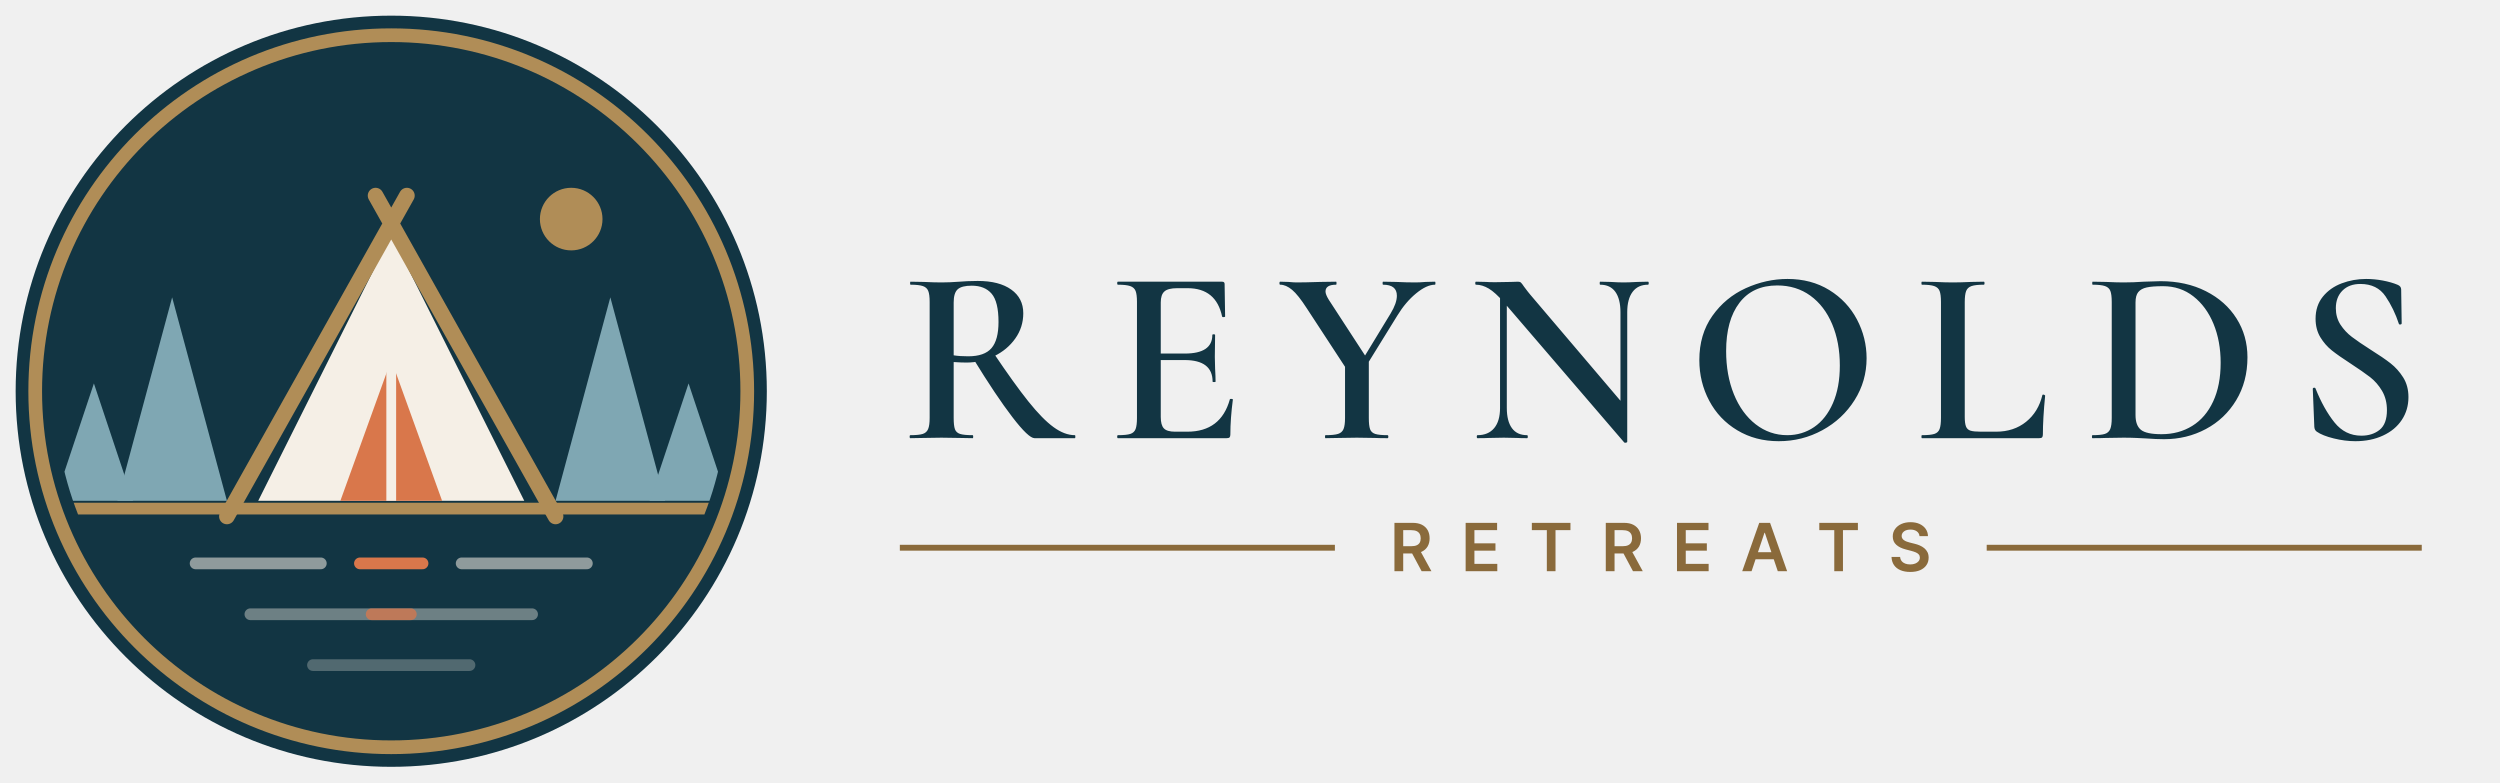
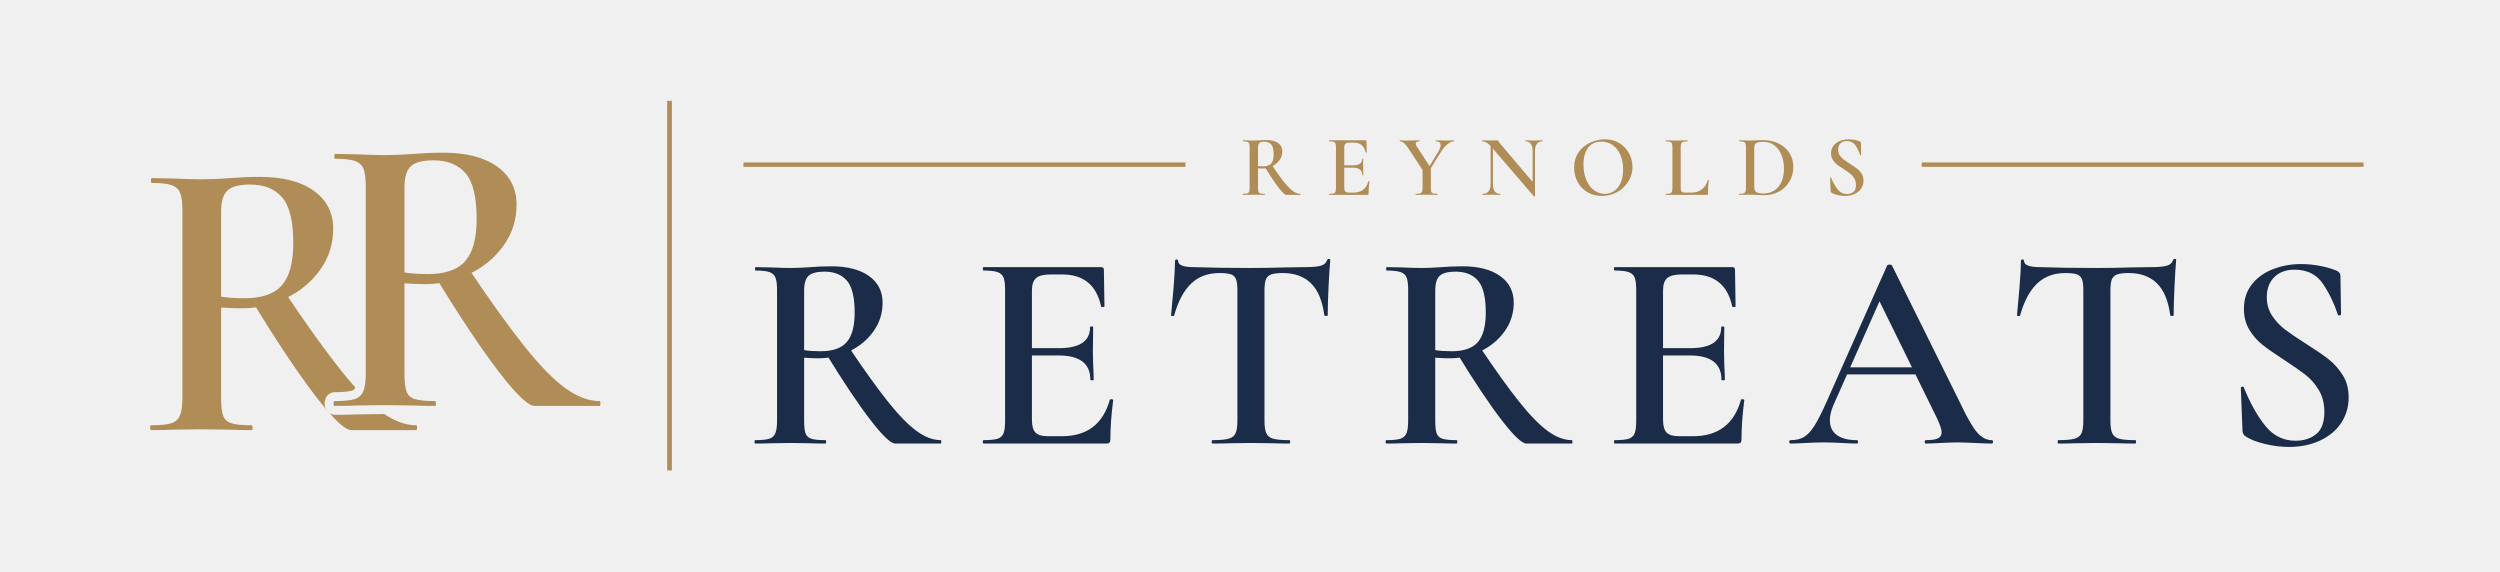
- <svg xmlns="http://www.w3.org/2000/svg" viewBox="0 0 639 200" width="639" height="200" role="img" aria-label="Reynolds Retreats">
+ <svg xmlns="http://www.w3.org/2000/svg" viewBox="0 0 744 170" width="744" height="170" role="img" aria-label="Reynolds Retreats">
  <defs>
-     <clipPath id="rr-clip">
-       <circle cx="100" cy="100" r="86" />
-     </clipPath>
+     <mask id="rr5" maskUnits="userSpaceOnUse" x="-80" y="-112" width="480" height="360">
+       <rect x="-80" y="-112" width="480" height="360" fill="#fff" />
+       <path d="M159.13 120.80Q156.25 120.80 148.51 110.72Q140.77 100.64 129.73 82.64L129.73 82.64L139.33 79.76Q149.41 94.76 156.19 103.22Q162.97 111.68 168.25 115.52Q173.53 119.36 178.45 119.36L178.45 119.36Q178.69 119.36 178.69 120.08Q178.69 120.80 178.45 120.80L178.45 120.80L159.13 120.80ZM131.89 45.44Q142.21 45.44 147.97 49.58Q153.73 53.72 153.73 60.92L153.73 60.92Q153.73 67.64 149.89 73.04Q146.05 78.44 139.75 81.50Q133.45 84.56 126.49 84.56L126.49 84.56Q123.97 84.56 120.37 84.32L120.37 84.32L120.37 111.08Q120.37 114.80 120.97 116.48Q121.57 118.16 123.43 118.76Q125.29 119.36 129.49 119.36L129.49 119.36Q129.73 119.36 129.73 120.08Q129.73 120.80 129.49 120.80L129.49 120.80Q125.53 120.80 123.25 120.68L123.25 120.68L114.49 120.56L105.85 120.68Q103.57 120.80 99.61 120.80L99.61 120.80Q99.25 120.80 99.25 120.08Q99.25 119.36 99.61 119.36L99.61 119.36Q103.69 119.36 105.55 118.76Q107.41 118.16 108.13 116.42Q108.85 114.68 108.85 111.08L108.85 111.08L108.85 55.52Q108.85 51.92 108.19 50.24Q107.53 48.56 105.61 47.90Q103.69 47.24 99.73 47.24L99.73 47.24Q99.49 47.24 99.49 46.52Q99.49 45.80 99.73 45.80L99.73 45.80L105.97 45.92Q111.25 46.16 114.49 46.16L114.49 46.16Q118.45 46.16 123.13 45.80L123.13 45.80Q124.69 45.68 126.91 45.56Q129.13 45.44 131.89 45.44L131.89 45.44ZM141.85 65.12Q141.85 55.40 138.55 51.56Q135.25 47.72 129.01 47.72L129.01 47.72Q124.21 47.72 122.29 49.46Q120.37 51.20 120.37 55.76L120.37 55.76L120.37 81.08Q123.25 81.56 127.33 81.56L127.33 81.56Q135.13 81.56 138.49 77.66Q141.85 73.76 141.85 65.12L141.85 65.12Z" fill="#000" stroke="#000" stroke-width="5.3" stroke-linejoin="round" />
+     </mask>
  </defs>
-   <circle cx="100" cy="100" r="96" fill="#123543" />
-   <circle cx="100" cy="100" r="91" fill="none" stroke="#b08d57" stroke-width="3.5" />
-   <g clip-path="url(#rr-clip)">
-     <circle cx="146" cy="56" r="8" fill="#b08d57" />
-     <g fill="#7fa7b3">
-       <path d="M44 76 L58 128 L30 128 Z" />
-       <path d="M24 98 L34 128 L14 128 Z" />
-       <path d="M156 76 L170 128 L142 128 Z" />
-       <path d="M176 98 L186 128 L166 128 Z" />
-     </g>
-     <path d="M100 60 L134 128 L66 128 Z" fill="#f5efe6" />
-     <path d="M100 92 L113 128 L87 128 Z" fill="#d9774b" />
-     <path d="M100 92 L100 128" stroke="#f5efe6" stroke-width="2.5" />
-     <path d="M58 132 L104 50 M142 132 L96 50" stroke="#b08d57" stroke-width="4" stroke-linecap="round" />
-     <path d="M10 130 H190" stroke="#b08d57" stroke-width="3" />
-     <g stroke="#f5efe6" stroke-linecap="round" fill="none">
-       <path d="M50 144 H82 M118 144 H150" stroke-width="3" opacity=".55" />
-       <path d="M64 157 H136" stroke-width="3" opacity=".4" />
-       <path d="M80 170 H120" stroke-width="3" opacity=".28" />
-     </g>
-     <g stroke="#d9774b" stroke-linecap="round">
-       <path d="M92 144 H108" stroke-width="3" />
-       <path d="M95 157 H105" stroke-width="3" opacity=".75" />
-     </g>
-   </g>
-   <path transform="translate(230 112)" d="M34.43 0Q32.90 0 28.77-5.38Q24.64-10.75 18.75-20.35L18.75-20.35L23.87-21.89Q29.25-13.89 32.86-9.38Q36.48-4.86 39.30-2.82Q42.11-0.77 44.74-0.77L44.74-0.77Q44.86-0.77 44.86-0.38Q44.86 0 44.74 0L44.74 0L34.43 0ZM19.90-40.19Q25.41-40.19 28.48-37.98Q31.55-35.78 31.55-31.94L31.55-31.94Q31.55-28.35 29.50-25.47Q27.46-22.59 24.10-20.96Q20.74-19.33 17.02-19.33L17.02-19.33Q15.68-19.33 13.76-19.46L13.76-19.46L13.76-5.18Q13.76-3.20 14.08-2.30Q14.40-1.41 15.39-1.09Q16.38-0.77 18.62-0.77L18.62-0.77Q18.75-0.77 18.75-0.38Q18.75 0 18.62 0L18.62 0Q16.51 0 15.30-0.06L15.30-0.06L10.62-0.13L6.02-0.06Q4.80 0 2.69 0L2.69 0Q2.50 0 2.50-0.38Q2.50-0.77 2.69-0.77L2.69-0.77Q4.86-0.77 5.86-1.09Q6.85-1.41 7.23-2.34Q7.62-3.26 7.62-5.18L7.62-5.18L7.62-34.82Q7.62-36.74 7.26-37.63Q6.91-38.53 5.89-38.88Q4.86-39.23 2.75-39.23L2.75-39.23Q2.62-39.23 2.62-39.62Q2.62-40 2.75-40L2.75-40L6.08-39.94Q8.90-39.81 10.62-39.81L10.62-39.81Q12.74-39.81 15.23-40L15.23-40Q16.06-40.06 17.25-40.13Q18.43-40.19 19.90-40.19L19.90-40.19ZM25.22-29.70Q25.22-34.88 23.46-36.93Q21.70-38.98 18.37-38.98L18.37-38.98Q15.81-38.98 14.78-38.05Q13.76-37.12 13.76-34.69L13.76-34.69L13.76-21.18Q15.30-20.93 17.47-20.93L17.47-20.93Q21.63-20.93 23.42-23.01Q25.22-25.09 25.22-29.70L25.22-29.70ZM55.74 0Q55.55 0 55.55-0.38Q55.55-0.77 55.74-0.77L55.74-0.77Q57.92-0.77 58.91-1.09Q59.90-1.41 60.26-2.34Q60.61-3.26 60.61-5.18L60.61-5.18L60.61-34.82Q60.61-36.74 60.26-37.63Q59.90-38.53 58.88-38.88Q57.86-39.23 55.74-39.23L55.74-39.23Q55.55-39.23 55.55-39.62Q55.55-40 55.74-40L55.74-40L82.37-40Q83.01-40 83.01-39.42L83.01-39.42L83.14-31.10Q83.14-30.98 82.78-30.94Q82.43-30.91 82.37-31.10L82.37-31.10Q80.83-38.34 73.54-38.34L73.54-38.34L70.91-38.34Q68.54-38.34 67.62-37.50Q66.69-36.67 66.69-34.69L66.69-34.69L66.69-5.44Q66.69-3.33 67.49-2.50Q68.29-1.66 70.34-1.66L70.34-1.66L73.47-1.66Q82.05-1.66 84.35-9.92L84.35-9.92Q84.35-10.05 84.67-10.05L84.67-10.05Q85.12-10.05 85.12-9.86L85.12-9.86Q84.48-4.99 84.48-0.96L84.48-0.96Q84.48-0.45 84.29-0.22Q84.10 0 83.52 0L83.52 0L55.74 0ZM79.94-14.46Q79.94-19.97 72.77-19.97L72.77-19.97L63.81-19.97L63.81-21.63L72.83-21.63Q79.87-21.63 79.87-26.37L79.87-26.37Q79.87-26.56 80.22-26.56Q80.58-26.56 80.58-26.37L80.58-26.37L80.51-20.80L80.58-17.79Q80.70-15.74 80.70-14.46L80.70-14.46Q80.70-14.34 80.32-14.34Q79.94-14.34 79.94-14.46L79.94-14.46ZM125.44-31.87Q127.04-34.50 127.04-36.42L127.04-36.42Q127.04-39.23 123.52-39.23L123.52-39.23Q123.39-39.23 123.39-39.62Q123.39-40 123.52-40L123.52-40L126.85-39.94Q129.54-39.81 131.78-39.81L131.78-39.81Q132.86-39.81 134.40-39.94L134.40-39.94L136.77-40Q136.90-40 136.90-39.62Q136.90-39.23 136.77-39.23L136.77-39.23Q134.66-39.23 131.97-37.02Q129.28-34.82 127.17-31.36L127.17-31.36L118.27-16.96L116.99-17.98L125.44-31.87ZM104-33.22Q101.82-36.61 100.26-37.92Q98.69-39.23 97.22-39.23L97.22-39.23Q97.02-39.23 97.02-39.62Q97.02-40 97.22-40L97.22-40L99.33-39.94Q100.74-39.81 101.38-39.81L101.38-39.81Q103.49-39.81 107.46-39.94L107.46-39.94L111.49-40Q111.62-40 111.62-39.62Q111.62-39.23 111.49-39.23L111.49-39.23Q108.80-39.23 108.80-37.50L108.80-37.50Q108.80-36.74 109.63-35.39L109.63-35.39L119.42-20.35L114.30-17.47L104-33.22ZM113.79-19.84L119.87-20.42L119.87-5.18Q119.87-3.20 120.19-2.30Q120.51-1.41 121.50-1.09Q122.50-0.77 124.67-0.77L124.67-0.77Q124.86-0.77 124.86-0.38Q124.86 0 124.67 0L124.67 0Q122.62 0 121.47-0.06L121.47-0.06L116.80-0.13L112.19-0.06Q110.91 0 108.80 0L108.80 0Q108.67 0 108.67-0.38Q108.67-0.77 108.80-0.77L108.80-0.77Q110.98-0.77 112-1.09Q113.02-1.41 113.41-2.34Q113.79-3.26 113.79-5.18L113.79-5.18L113.79-19.84ZM153.41-7.74L153.41-38.53L155.14-38.40L155.14-7.74Q155.14-4.35 156.45-2.56Q157.76-0.77 160.32-0.77L160.32-0.77Q160.51-0.77 160.51-0.38Q160.51 0 160.32 0L160.32 0Q158.66 0 157.76-0.06L157.76-0.06L154.37-0.13L150.59-0.06Q149.57 0 147.65 0L147.65 0Q147.46 0 147.46-0.38Q147.46-0.77 147.65-0.77L147.65-0.77Q150.40-0.77 151.90-2.56Q153.41-4.35 153.41-7.74L153.41-7.74ZM185.92 0.90Q185.92 1.09 185.60 1.15Q185.28 1.22 185.15 1.09L185.15 1.09L154.37-34.75Q152.19-37.25 150.53-38.24Q148.86-39.23 147.26-39.23L147.26-39.23Q147.07-39.23 147.07-39.62Q147.07-40 147.26-40L147.26-40L149.82-39.94Q150.59-39.87 152.13-39.87L152.13-39.87L156.22-39.94Q156.99-40 158.02-40L158.02-40Q158.53-40 158.78-39.74Q159.04-39.49 159.55-38.72L159.55-38.72Q160.64-37.25 161.15-36.67L161.15-36.67L185.41-8.13L185.92 0.90ZM185.92-32.19L185.92 0.90L184.19-1.02L184.19-32.19Q184.19-35.58 182.88-37.41Q181.57-39.23 179.01-39.23L179.01-39.23Q178.88-39.23 178.88-39.62Q178.88-40 179.01-40L179.01-40L181.63-39.94Q183.68-39.81 185.02-39.81L185.02-39.81Q186.24-39.81 188.54-39.94L188.54-39.94L191.23-40Q191.42-40 191.42-39.62Q191.42-39.23 191.23-39.23L191.23-39.23Q188.67-39.23 187.30-37.41Q185.92-35.58 185.92-32.19L185.92-32.19ZM224.64 0.77Q218.69 0.77 214.05-2.02Q209.41-4.80 206.88-9.57Q204.35-14.34 204.35-19.97L204.35-19.97Q204.35-26.56 207.68-31.26Q211.01-35.97 216.22-38.34Q221.44-40.70 226.88-40.70L226.88-40.70Q232.96-40.70 237.57-37.86Q242.18-35.01 244.64-30.34Q247.10-25.66 247.10-20.42L247.10-20.42Q247.10-14.59 244.03-9.73Q240.96-4.86 235.81-2.05Q230.66 0.77 224.64 0.77L224.64 0.77ZM226.82-0.77Q230.66-0.77 233.70-2.85Q236.74-4.93 238.50-8.96Q240.26-12.99 240.26-18.56L240.26-18.56Q240.26-24.51 238.30-29.15Q236.35-33.79 232.74-36.42Q229.12-39.04 224.26-39.04L224.26-39.04Q217.98-39.04 214.59-34.59Q211.20-30.14 211.20-22.27L211.20-22.27Q211.20-16.13 213.18-11.23Q215.17-6.34 218.75-3.55Q222.34-0.77 226.82-0.77L226.82-0.77ZM272.19-5.44Q272.19-3.78 272.51-2.98Q272.83-2.18 273.66-1.92Q274.50-1.66 276.35-1.66L276.35-1.66L280.19-1.66Q284.74-1.66 287.87-4.19Q291.01-6.72 292.03-11.01L292.03-11.01Q292.03-11.14 292.29-11.14L292.29-11.14Q292.42-11.14 292.58-11.04Q292.74-10.94 292.74-10.88L292.74-10.88Q292.16-4.99 292.16-0.96L292.16-0.96Q292.16-0.45 291.97-0.22Q291.78 0 291.20 0L291.20 0L261.25 0Q261.12 0 261.12-0.38Q261.12-0.77 261.25-0.77L261.25-0.77Q263.42-0.77 264.42-1.09Q265.41-1.41 265.76-2.34Q266.11-3.26 266.11-5.18L266.11-5.18L266.11-34.82Q266.11-36.74 265.76-37.63Q265.41-38.53 264.38-38.88Q263.36-39.23 261.25-39.23L261.25-39.23Q261.12-39.23 261.12-39.62Q261.12-40 261.25-40L261.25-40L264.51-39.94Q267.33-39.81 269.12-39.81L269.12-39.81Q271.04-39.81 273.86-39.94L273.86-39.94L277.06-40Q277.25-40 277.25-39.62Q277.25-39.23 277.06-39.23L277.06-39.23Q274.94-39.23 273.92-38.88Q272.90-38.53 272.54-37.60Q272.19-36.67 272.19-34.75L272.19-34.75L272.19-5.44ZM323.14 0.26Q321.15 0.26 318.46 0.06L318.46 0.06Q317.50 0 316.03-0.06Q314.56-0.13 312.77-0.13L312.77-0.13L308.22-0.06Q307.01 0 304.83 0L304.83 0Q304.70 0 304.70-0.38Q304.70-0.77 304.83-0.77L304.83-0.77Q307.01-0.77 308.00-1.09Q308.99-1.41 309.38-2.34Q309.76-3.26 309.76-5.18L309.76-5.18L309.76-34.82Q309.76-36.74 309.41-37.63Q309.06-38.53 308.03-38.88Q307.01-39.23 304.90-39.23L304.90-39.23Q304.77-39.23 304.77-39.62Q304.77-40 304.90-40L304.90-40L308.29-39.94Q311.10-39.81 312.77-39.81L312.77-39.81Q315.26-39.81 317.95-40L317.95-40Q321.15-40.13 322.24-40.13L322.24-40.13Q328.77-40.13 333.82-37.57Q338.88-35.01 341.66-30.59Q344.45-26.18 344.45-20.67L344.45-20.67Q344.45-14.46 341.57-9.70Q338.69-4.93 333.82-2.34Q328.96 0.26 323.14 0.26L323.14 0.26ZM322.50-1.02Q326.91-1.02 330.34-3.14Q333.76-5.25 335.68-9.38Q337.60-13.50 337.60-19.26L337.60-19.26Q337.60-24.77 335.78-29.22Q333.95-33.66 330.62-36.26Q327.30-38.85 322.88-38.85L322.88-38.85Q320.13-38.85 318.69-38.53Q317.25-38.21 316.54-37.34Q315.84-36.48 315.84-34.69L315.84-34.69L315.84-5.89Q315.84-3.26 317.22-2.14Q318.59-1.02 322.50-1.02L322.50-1.02ZM367.04-33.22Q367.04-30.85 368.22-29.02Q369.41-27.20 371.14-25.89Q372.86-24.58 375.87-22.66L375.87-22.66Q379.14-20.61 381.02-19.14Q382.91-17.66 384.26-15.52Q385.60-13.38 385.60-10.50L385.60-10.50Q385.60-7.23 383.90-4.67Q382.21-2.11 379.10-0.67Q376.00 0.77 372.03 0.77L372.03 0.77Q369.34 0.77 366.50 0.06Q363.65-0.64 362.18-1.66L362.18-1.66Q361.60-2.05 361.54-2.88L361.54-2.88L361.15-12.54L361.15-12.61Q361.15-12.86 361.47-12.90Q361.79-12.93 361.86-12.67L361.86-12.67Q363.97-7.42 366.69-4.03Q369.41-0.64 373.57-0.64L373.57-0.64Q376.38-0.64 378.24-2.14Q380.10-3.65 380.10-7.17L380.10-7.17Q380.10-9.98 378.85-12.10Q377.60-14.21 375.78-15.62Q373.95-17.02 370.82-19.07L370.82-19.07Q367.74-21.06 366.02-22.43Q364.29-23.81 363.07-25.82Q361.86-27.84 361.86-30.53L361.86-30.53Q361.86-33.86 363.71-36.16Q365.57-38.46 368.54-39.58Q371.52-40.70 374.78-40.70L374.78-40.70Q376.90-40.70 379.07-40.29Q381.25-39.87 382.78-39.23L382.78-39.23Q383.74-38.85 383.74-38.02L383.74-38.02L383.87-29.38Q383.87-29.12 383.58-29.06Q383.30-28.99 383.17-29.18L383.17-29.18Q381.89-33.09 379.74-36.26Q377.60-39.42 373.31-39.42L373.31-39.42Q370.43-39.42 368.74-37.73Q367.04-36.03 367.04-33.22L367.04-33.22Z" fill="#123543" />
-   <path d="M230 140 H341.2 M507.8 140 H619.0" stroke="#8a6a3b" stroke-width="1.5" />
-   <path transform="translate(355.2 146)" d="M3.46 0L1.22 0L1.22-12.36L5.86-12.36Q7.28-12.36 8.25-11.87Q9.22-11.37 9.72-10.48Q10.21-9.59 10.21-8.41L10.21-8.41Q10.21-7.22 9.71-6.35Q9.21-5.48 8.23-5.00L8.23-5.00Q8.11-4.94 7.99-4.90L7.99-4.90L10.67 0L8.17 0L5.74-4.53L3.46-4.53L3.46 0ZM3.46-10.49L3.46-6.39L5.52-6.39Q6.36-6.39 6.89-6.62Q7.42-6.85 7.68-7.30Q7.93-7.75 7.93-8.41Q7.93-9.07 7.67-9.54Q7.41-10.00 6.88-10.25Q6.35-10.49 5.51-10.49L5.51-10.49L3.46-10.49ZM27.51 0L19.42 0L19.42-12.36L27.46-12.36L27.46-10.49L21.66-10.49L21.66-7.13L27.04-7.13L27.04-5.25L21.66-5.25L21.66-1.88L27.51-1.88L27.51 0ZM40.17-10.49L36.34-10.49L36.34-12.36L46.21-12.36L46.21-10.49L42.39-10.49L42.39 0L40.17 0L40.17-10.49ZM57.48 0L55.24 0L55.24-12.36L59.88-12.36Q61.31-12.36 62.27-11.87Q63.24-11.37 63.74-10.48Q64.24-9.59 64.24-8.41L64.24-8.41Q64.24-7.22 63.74-6.35Q63.23-5.48 62.25-5.00L62.25-5.00Q62.14-4.94 62.02-4.90L62.02-4.90L64.69 0L62.19 0L59.77-4.53L57.48-4.53L57.48 0ZM57.48-10.49L57.48-6.39L59.55-6.39Q60.38-6.39 60.91-6.62Q61.44-6.85 61.70-7.30Q61.96-7.75 61.96-8.41Q61.96-9.07 61.70-9.54Q61.44-10.00 60.91-10.25Q60.38-10.49 59.54-10.49L59.54-10.49L57.48-10.49ZM81.53 0L73.44 0L73.44-12.36L81.49-12.36L81.49-10.49L75.68-10.49L75.68-7.13L81.07-7.13L81.07-5.25L75.68-5.25L75.68-1.88L81.53-1.88L81.53 0ZM93.52-3.05L92.50 0L90.11 0L94.46-12.36L97.23-12.36L101.59 0L99.20 0L98.17-3.05L93.52-3.05ZM94.13-4.85L97.57-4.85L95.89-9.83L95.80-9.83L94.13-4.85ZM113.64-10.49L109.81-10.49L109.81-12.36L119.68-12.36L119.68-10.49L115.86-10.49L115.86 0L113.64 0L113.64-10.49ZM137.59-8.96L135.43-8.96Q135.35-9.76 134.72-10.20Q134.10-10.64 133.10-10.64L133.10-10.64Q132.40-10.64 131.90-10.43Q131.40-10.21 131.13-9.85Q130.87-9.49 130.86-9.03L130.86-9.03Q130.86-8.64 131.04-8.36Q131.22-8.07 131.53-7.88Q131.83-7.68 132.21-7.55Q132.58-7.41 132.96-7.32L132.96-7.32L134.12-7.03Q134.82-6.87 135.47-6.59Q136.12-6.31 136.64-5.89Q137.15-5.47 137.46-4.87Q137.76-4.27 137.76-3.47L137.76-3.47Q137.76-2.38 137.20-1.56Q136.65-0.74 135.60-0.27Q134.55 0.19 133.07 0.19L133.07 0.19Q131.62 0.19 130.56-0.26Q129.50-0.71 128.91-1.56Q128.32-2.42 128.27-3.65L128.27-3.65L130.47-3.65Q130.52-3.01 130.87-2.58Q131.22-2.15 131.78-1.94Q132.35-1.73 133.05-1.73L133.05-1.73Q133.78-1.73 134.33-1.95Q134.88-2.17 135.20-2.56Q135.51-2.96 135.52-3.49L135.52-3.49Q135.51-3.97 135.23-4.29Q134.96-4.61 134.46-4.82Q133.96-5.03 133.30-5.20L133.30-5.20L131.89-5.57Q130.36-5.96 129.48-6.76Q128.59-7.56 128.59-8.89L128.59-8.89Q128.59-9.98 129.19-10.80Q129.78-11.62 130.81-12.08Q131.83-12.53 133.13-12.53L133.13-12.53Q134.45-12.53 135.44-12.08Q136.43-11.62 137.00-10.82Q137.57-10.01 137.59-8.96L137.59-8.96Z" fill="#8a6a3b" />
+   <path d="M104.56 128Q101.68 128 93.94 117.92Q86.20 107.84 75.16 89.84L75.16 89.84L84.76 86.96Q94.84 101.96 101.62 110.42Q108.40 118.88 113.68 122.72Q118.96 126.56 123.88 126.56L123.88 126.56Q124.12 126.56 124.12 127.28Q124.12 128 123.88 128L123.88 128L104.56 128ZM77.32 52.64Q87.64 52.64 93.40 56.78Q99.16 60.92 99.16 68.12L99.16 68.12Q99.16 74.84 95.32 80.24Q91.48 85.64 85.18 88.70Q78.88 91.76 71.92 91.76L71.92 91.76Q69.40 91.76 65.80 91.52L65.80 91.52L65.80 118.28Q65.80 122 66.40 123.68Q67 125.36 68.86 125.96Q70.72 126.56 74.92 126.56L74.92 126.56Q75.16 126.56 75.16 127.28Q75.16 128 74.92 128L74.92 128Q70.96 128 68.68 127.88L68.68 127.88L59.92 127.76L51.28 127.88Q49 128 45.04 128L45.04 128Q44.68 128 44.68 127.28Q44.68 126.56 45.04 126.56L45.04 126.56Q49.12 126.56 50.98 125.96Q52.84 125.36 53.56 123.62Q54.28 121.88 54.28 118.28L54.28 118.28L54.28 62.72Q54.28 59.12 53.62 57.44Q52.96 55.76 51.04 55.10Q49.12 54.44 45.16 54.44L45.16 54.44Q44.92 54.44 44.92 53.72Q44.92 53 45.16 53L45.16 53L51.40 53.12Q56.68 53.36 59.92 53.36L59.92 53.36Q63.88 53.36 68.56 53L68.56 53Q70.12 52.88 72.34 52.76Q74.56 52.64 77.32 52.64L77.32 52.64ZM87.28 72.32Q87.28 62.60 83.98 58.76Q80.68 54.92 74.44 54.92L74.44 54.92Q69.64 54.92 67.72 56.66Q65.80 58.40 65.80 62.96L65.80 62.96L65.80 88.28Q68.68 88.76 72.76 88.76L72.76 88.76Q80.56 88.76 83.92 84.86Q87.28 80.96 87.28 72.32L87.28 72.32Z" fill="#b08d57" mask="url(#rr5)" />
+   <path d="M159.13 120.80Q156.25 120.80 148.51 110.72Q140.77 100.64 129.73 82.64L129.73 82.64L139.33 79.76Q149.41 94.76 156.19 103.22Q162.97 111.68 168.25 115.52Q173.53 119.36 178.45 119.36L178.45 119.36Q178.69 119.36 178.69 120.08Q178.69 120.80 178.45 120.80L178.45 120.80L159.13 120.80ZM131.89 45.44Q142.21 45.44 147.97 49.58Q153.73 53.72 153.73 60.92L153.73 60.92Q153.73 67.64 149.89 73.04Q146.05 78.44 139.75 81.50Q133.45 84.56 126.49 84.56L126.49 84.56Q123.97 84.56 120.37 84.32L120.37 84.32L120.37 111.08Q120.37 114.80 120.97 116.48Q121.57 118.16 123.43 118.76Q125.29 119.36 129.49 119.36L129.49 119.36Q129.73 119.36 129.73 120.08Q129.73 120.80 129.49 120.80L129.49 120.80Q125.53 120.80 123.25 120.68L123.25 120.68L114.49 120.56L105.85 120.68Q103.57 120.80 99.61 120.80L99.61 120.80Q99.25 120.80 99.25 120.08Q99.25 119.36 99.61 119.36L99.61 119.36Q103.69 119.36 105.55 118.76Q107.41 118.16 108.13 116.42Q108.85 114.68 108.85 111.08L108.85 111.08L108.85 55.52Q108.85 51.92 108.19 50.24Q107.53 48.56 105.61 47.90Q103.69 47.24 99.73 47.24L99.73 47.24Q99.49 47.24 99.49 46.52Q99.49 45.80 99.73 45.80L99.73 45.80L105.97 45.92Q111.25 46.16 114.49 46.16L114.49 46.16Q118.45 46.16 123.13 45.80L123.13 45.80Q124.69 45.68 126.91 45.56Q129.13 45.44 131.89 45.44L131.89 45.44ZM141.85 65.12Q141.85 55.40 138.55 51.56Q135.25 47.72 129.01 47.72L129.01 47.72Q124.21 47.72 122.29 49.46Q120.37 51.20 120.37 55.76L120.37 55.76L120.37 81.08Q123.25 81.56 127.33 81.56L127.33 81.56Q135.13 81.56 138.49 77.66Q141.85 73.76 141.85 65.12L141.85 65.12Z" fill="#b08d57" />
+   <path d="M199.249 30 V140" stroke="#b08d57" stroke-width="1.4" />
+   <path transform="translate(368.8 58)" d="M13.99 0Q13.36 0 11.69-2.18Q10.01-4.37 7.62-8.27L7.62-8.27L9.70-8.89Q11.88-5.64 13.35-3.81Q14.82-1.98 15.96-1.14Q17.11-0.31 18.17-0.31L18.17-0.31Q18.23-0.31 18.23-0.16Q18.23 0 18.17 0L18.17 0L13.99 0ZM8.09-16.33Q10.32-16.33 11.57-15.43Q12.82-14.53 12.82-12.97L12.82-12.97Q12.82-11.52 11.99-10.35Q11.15-9.18 9.79-8.52Q8.42-7.85 6.92-7.85L6.92-7.85Q6.37-7.85 5.59-7.90L5.59-7.90L5.59-2.11Q5.59-1.30 5.72-0.94Q5.85-0.57 6.25-0.44Q6.66-0.31 7.57-0.31L7.57-0.31Q7.62-0.31 7.62-0.16Q7.62 0 7.57 0L7.57 0Q6.71 0 6.21-0.03L6.21-0.03L4.32-0.05L2.44-0.03Q1.95 0 1.09 0L1.09 0Q1.01 0 1.01-0.16Q1.01-0.31 1.09-0.31L1.09-0.31Q1.98-0.31 2.38-0.44Q2.78-0.57 2.94-0.95Q3.09-1.33 3.09-2.11L3.09-2.11L3.09-14.14Q3.09-14.92 2.95-15.29Q2.81-15.65 2.39-15.80Q1.98-15.94 1.12-15.94L1.12-15.94Q1.07-15.94 1.07-16.09Q1.07-16.25 1.12-16.25L1.12-16.25L2.47-16.22Q3.61-16.17 4.32-16.17L4.32-16.17Q5.17-16.17 6.19-16.25L6.19-16.25Q6.53-16.28 7.01-16.30Q7.49-16.33 8.09-16.33L8.09-16.33ZM10.24-12.06Q10.24-14.17 9.53-15.00Q8.81-15.83 7.46-15.83L7.46-15.83Q6.42-15.83 6.01-15.46Q5.59-15.08 5.59-14.09L5.59-14.09L5.59-8.61Q6.21-8.50 7.10-8.50L7.10-8.50Q8.79-8.50 9.52-9.35Q10.24-10.19 10.24-12.06L10.24-12.06ZM26.81 0Q26.73 0 26.73-0.16Q26.73-0.31 26.81-0.31L26.81-0.31Q27.69-0.31 28.09-0.44Q28.50-0.57 28.64-0.95Q28.78-1.33 28.78-2.11L28.78-2.11L28.78-14.14Q28.78-14.92 28.64-15.29Q28.50-15.65 28.08-15.80Q27.66-15.94 26.81-15.94L26.81-15.94Q26.73-15.94 26.73-16.09Q26.73-16.25 26.81-16.25L26.81-16.25L37.62-16.25Q37.88-16.25 37.88-16.02L37.88-16.02L37.93-12.64Q37.93-12.58 37.79-12.57Q37.65-12.56 37.62-12.64L37.62-12.64Q37.00-15.57 34.03-15.57L34.03-15.57L32.97-15.57Q32.01-15.57 31.63-15.24Q31.25-14.90 31.25-14.09L31.25-14.09L31.25-2.21Q31.25-1.35 31.58-1.01Q31.90-0.68 32.73-0.68L32.73-0.68L34.01-0.68Q37.49-0.68 38.43-4.03L38.43-4.03Q38.43-4.08 38.56-4.08L38.56-4.08Q38.74-4.08 38.74-4.00L38.74-4.00Q38.48-2.03 38.48-0.39L38.48-0.39Q38.48-0.18 38.40-0.09Q38.32 0 38.09 0L38.09 0L26.81 0ZM36.63-5.88Q36.63-8.11 33.72-8.11L33.72-8.11L30.08-8.11L30.08-8.79L33.75-8.79Q36.61-8.79 36.61-10.71L36.61-10.71Q36.61-10.79 36.75-10.79Q36.89-10.79 36.89-10.71L36.89-10.71L36.87-8.45L36.89-7.23Q36.95-6.40 36.95-5.88L36.95-5.88Q36.95-5.82 36.79-5.82Q36.63-5.82 36.63-5.88L36.63-5.88ZM59.28-12.95Q59.93-14.01 59.93-14.79L59.93-14.79Q59.93-15.94 58.50-15.94L58.50-15.94Q58.45-15.94 58.45-16.09Q58.45-16.25 58.50-16.25L58.50-16.25L59.85-16.22Q60.94-16.17 61.85-16.17L61.85-16.17Q62.30-16.17 62.92-16.22L62.92-16.22L63.88-16.25Q63.93-16.25 63.93-16.09Q63.93-15.94 63.88-15.94L63.88-15.94Q63.02-15.94 61.93-15.04Q60.84-14.14 59.98-12.74L59.98-12.74L56.37-6.89L55.85-7.31L59.28-12.95ZM50.57-13.49Q49.69-14.87 49.05-15.41Q48.41-15.94 47.81-15.94L47.81-15.94Q47.74-15.94 47.74-16.09Q47.74-16.25 47.81-16.25L47.81-16.25L48.67-16.22Q49.24-16.17 49.50-16.17L49.50-16.17Q50.36-16.17 51.97-16.22L51.97-16.22L53.61-16.25Q53.66-16.25 53.66-16.09Q53.66-15.94 53.61-15.94L53.61-15.94Q52.52-15.94 52.52-15.24L52.52-15.24Q52.52-14.92 52.86-14.38L52.86-14.38L56.84-8.27L54.76-7.10L50.57-13.49ZM54.55-8.06L57.02-8.29L57.02-2.11Q57.02-1.30 57.15-0.94Q57.28-0.57 57.68-0.44Q58.08-0.31 58.97-0.31L58.97-0.31Q59.05-0.31 59.05-0.16Q59.05 0 58.97 0L58.97 0Q58.14 0 57.67-0.03L57.67-0.03L55.77-0.05L53.90-0.03Q53.38 0 52.52 0L52.52 0Q52.47 0 52.47-0.16Q52.47-0.31 52.52-0.31L52.52-0.31Q53.40-0.31 53.82-0.44Q54.24-0.57 54.39-0.95Q54.55-1.33 54.55-2.11L54.55-2.11L54.55-8.06ZM74.80-3.15L74.80-15.65L75.50-15.60L75.50-3.15Q75.50-1.77 76.04-1.04Q76.57-0.31 77.61-0.31L77.61-0.31Q77.69-0.31 77.69-0.16Q77.69 0 77.61 0L77.61 0Q76.93 0 76.57-0.03L76.57-0.03L75.19-0.05L73.66-0.03Q73.24 0 72.46 0L72.46 0Q72.38 0 72.38-0.16Q72.38-0.31 72.46-0.31L72.46-0.31Q73.58-0.31 74.19-1.04Q74.80-1.77 74.80-3.15L74.80-3.15ZM88.01 0.36Q88.01 0.44 87.88 0.47Q87.75 0.49 87.70 0.44L87.70 0.44L75.19-14.12Q74.31-15.13 73.63-15.54Q72.96-15.94 72.31-15.94L72.31-15.94Q72.23-15.94 72.23-16.09Q72.23-16.25 72.31-16.25L72.31-16.25L73.35-16.22Q73.66-16.20 74.28-16.20L74.28-16.20L75.95-16.22Q76.26-16.25 76.67-16.25L76.67-16.25Q76.88-16.25 76.99-16.15Q77.09-16.04 77.30-15.73L77.30-15.73Q77.74-15.13 77.95-14.90L77.95-14.90L87.80-3.30L88.01 0.36ZM88.01-13.08L88.01 0.36L87.31-0.42L87.31-13.08Q87.31-14.46 86.77-15.20Q86.24-15.94 85.20-15.94L85.20-15.94Q85.15-15.94 85.15-16.09Q85.15-16.25 85.20-16.25L85.20-16.25L86.27-16.22Q87.10-16.17 87.65-16.17L87.65-16.17Q88.14-16.17 89.08-16.22L89.08-16.22L90.17-16.25Q90.25-16.25 90.25-16.09Q90.25-15.94 90.17-15.94L90.17-15.94Q89.13-15.94 88.57-15.20Q88.01-14.46 88.01-13.08L88.01-13.08ZM107.90 0.31Q105.48 0.31 103.60-0.82Q101.71-1.95 100.68-3.89Q99.66-5.82 99.66-8.11L99.66-8.11Q99.66-10.79 101.01-12.70Q102.36-14.61 104.48-15.57Q106.60-16.54 108.81-16.54L108.81-16.54Q111.28-16.54 113.15-15.38Q115.02-14.22 116.02-12.32Q117.03-10.43 117.03-8.29L117.03-8.29Q117.03-5.93 115.78-3.95Q114.53-1.98 112.44-0.83Q110.34 0.31 107.90 0.31L107.90 0.31ZM108.78-0.31Q110.34-0.31 111.58-1.16Q112.81-2.00 113.53-3.64Q114.24-5.28 114.24-7.54L114.24-7.54Q114.24-9.96 113.45-11.84Q112.66-13.73 111.19-14.79Q109.72-15.86 107.74-15.86L107.74-15.86Q105.20-15.86 103.82-14.05Q102.44-12.25 102.44-9.05L102.44-9.05Q102.44-6.55 103.25-4.56Q104.05-2.57 105.51-1.44Q106.96-0.31 108.78-0.31L108.78-0.31ZM131.38-2.21Q131.38-1.53 131.51-1.21Q131.64-0.88 131.98-0.78Q132.31-0.68 133.07-0.68L133.07-0.68L134.63-0.68Q136.47-0.68 137.75-1.70Q139.02-2.73 139.44-4.47L139.44-4.47Q139.44-4.52 139.54-4.52L139.54-4.52Q139.59-4.52 139.66-4.49Q139.72-4.45 139.72-4.42L139.72-4.42Q139.49-2.03 139.49-0.39L139.49-0.39Q139.49-0.18 139.41-0.09Q139.33 0 139.10 0L139.10 0L126.93 0Q126.88 0 126.88-0.16Q126.88-0.31 126.93-0.31L126.93-0.31Q127.82-0.31 128.22-0.44Q128.62-0.57 128.76-0.95Q128.91-1.33 128.91-2.11L128.91-2.11L128.91-14.14Q128.91-14.92 128.76-15.29Q128.62-15.65 128.21-15.80Q127.79-15.94 126.93-15.94L126.93-15.94Q126.88-15.94 126.88-16.09Q126.88-16.25 126.93-16.25L126.93-16.25L128.26-16.22Q129.40-16.17 130.13-16.17L130.13-16.17Q130.91-16.17 132.05-16.22L132.05-16.22L133.35-16.25Q133.43-16.25 133.43-16.09Q133.43-15.94 133.35-15.94L133.35-15.94Q132.50-15.94 132.08-15.80Q131.66-15.65 131.52-15.28Q131.38-14.90 131.38-14.12L131.38-14.12L131.38-2.21ZM156.23 0.10Q155.43 0.10 154.34 0.03L154.34 0.03Q153.95 0 153.35-0.03Q152.75-0.05 152.02-0.05L152.02-0.05L150.18-0.03Q149.68 0 148.80 0L148.80 0Q148.75 0 148.75-0.16Q148.75-0.31 148.80-0.31L148.80-0.31Q149.68-0.31 150.08-0.44Q150.49-0.57 150.64-0.95Q150.80-1.33 150.80-2.11L150.80-2.11L150.80-14.14Q150.80-14.92 150.66-15.29Q150.51-15.65 150.10-15.80Q149.68-15.94 148.82-15.94L148.82-15.94Q148.77-15.94 148.77-16.09Q148.77-16.25 148.82-16.25L148.82-16.25L150.20-16.22Q151.35-16.17 152.02-16.17L152.02-16.17Q153.04-16.17 154.13-16.25L154.13-16.25Q155.43-16.30 155.87-16.30L155.87-16.30Q158.52-16.30 160.58-15.26Q162.63-14.22 163.76-12.43Q164.89-10.63 164.89-8.40L164.89-8.40Q164.89-5.88 163.72-3.94Q162.55-2.00 160.58-0.95Q158.60 0.10 156.23 0.10L156.23 0.10ZM155.97-0.42Q157.77-0.42 159.16-1.27Q160.55-2.13 161.33-3.81Q162.11-5.49 162.11-7.83L162.11-7.83Q162.11-10.06 161.37-11.87Q160.63-13.68 159.28-14.73Q157.92-15.78 156.13-15.78L156.13-15.78Q155.01-15.78 154.43-15.65Q153.84-15.52 153.56-15.17Q153.27-14.82 153.27-14.09L153.27-14.09L153.27-2.39Q153.27-1.33 153.83-0.87Q154.39-0.42 155.97-0.42L155.97-0.42ZM178.23-13.49Q178.23-12.53 178.71-11.79Q179.19-11.05 179.89-10.52Q180.60-9.98 181.82-9.20L181.82-9.20Q183.14-8.37 183.91-7.77Q184.68-7.18 185.22-6.31Q185.77-5.43 185.77-4.26L185.77-4.26Q185.77-2.94 185.08-1.90Q184.39-0.86 183.13-0.27Q181.87 0.31 180.26 0.31L180.26 0.31Q179.17 0.31 178.01 0.03Q176.85-0.26 176.25-0.68L176.25-0.68Q176.02-0.83 175.99-1.17L175.99-1.17L175.84-5.10L175.84-5.12Q175.84-5.23 175.97-5.24Q176.10-5.25 176.12-5.15L176.12-5.15Q176.98-3.02 178.09-1.64Q179.19-0.26 180.88-0.26L180.88-0.26Q182.03-0.26 182.78-0.87Q183.53-1.48 183.53-2.91L183.53-2.91Q183.53-4.06 183.03-4.91Q182.52-5.77 181.78-6.34Q181.04-6.92 179.76-7.75L179.76-7.75Q178.52-8.55 177.81-9.11Q177.11-9.67 176.62-10.49Q176.12-11.31 176.12-12.40L176.12-12.40Q176.12-13.75 176.88-14.69Q177.63-15.63 178.84-16.08Q180.05-16.54 181.38-16.54L181.38-16.54Q182.23-16.54 183.12-16.37Q184.00-16.20 184.63-15.94L184.63-15.94Q185.02-15.78 185.02-15.44L185.02-15.44L185.07-11.93Q185.07-11.83 184.95-11.80Q184.83-11.78 184.78-11.86L184.78-11.86Q184.26-13.44 183.39-14.73Q182.52-16.02 180.78-16.02L180.78-16.02Q179.61-16.02 178.92-15.33Q178.23-14.64 178.23-13.49L178.23-13.49Z" fill="#b08d57" />
+   <path d="M221.249 49 H352.8 M571.9 49 H703.4" stroke="#b08d57" stroke-width="1.3" />
+   <path transform="translate(221.2488 132)" d="M45.19 0Q43.18 0 37.76-7.06Q32.34-14.11 24.61-26.71L24.61-26.71L31.33-28.73Q38.39-18.23 43.13-12.31Q47.88-6.38 51.58-3.70Q55.27-1.01 58.72-1.01L58.72-1.01Q58.88-1.01 58.88-0.50Q58.88 0 58.72 0L58.72 0L45.19 0ZM26.12-52.75Q33.35-52.75 37.38-49.85Q41.41-46.96 41.41-41.92L41.41-41.92Q41.41-37.21 38.72-33.43Q36.04-29.65 31.63-27.51Q27.22-25.37 22.34-25.37L22.34-25.37Q20.58-25.37 18.06-25.54L18.06-25.54L18.06-6.80Q18.06-4.20 18.48-3.02Q18.90-1.85 20.20-1.43Q21.50-1.01 24.44-1.01L24.44-1.01Q24.61-1.01 24.61-0.50Q24.61 0 24.44 0L24.44 0Q21.67 0 20.08-0.08L20.08-0.08L13.94-0.17L7.90-0.08Q6.30 0 3.53 0L3.53 0Q3.28 0 3.28-0.50Q3.28-1.01 3.53-1.01L3.53-1.01Q6.38-1.01 7.69-1.43Q8.99-1.85 9.49-3.07Q10.00-4.28 10.00-6.80L10.00-6.80L10.00-45.70Q10.00-48.22 9.53-49.39Q9.07-50.57 7.73-51.03Q6.38-51.49 3.61-51.49L3.61-51.49Q3.44-51.49 3.44-52.00Q3.44-52.50 3.61-52.50L3.61-52.50L7.98-52.42Q11.68-52.25 13.94-52.25L13.94-52.25Q16.72-52.25 19.99-52.50L19.99-52.50Q21.08-52.58 22.64-52.67Q24.19-52.75 26.12-52.75L26.12-52.75ZM33.10-38.98Q33.10-45.78 30.79-48.47Q28.48-51.16 24.11-51.16L24.11-51.16Q20.75-51.16 19.40-49.94Q18.06-48.72 18.06-45.53L18.06-45.53L18.06-27.80Q20.08-27.47 22.93-27.47L22.93-27.47Q28.39-27.47 30.74-30.20Q33.10-32.93 33.10-38.98L33.10-38.98ZM71.48 0Q71.23 0 71.23-0.50Q71.23-1.01 71.48-1.01L71.48-1.01Q74.34-1.01 75.64-1.43Q76.94-1.85 77.41-3.07Q77.87-4.28 77.87-6.80L77.87-6.80L77.87-45.70Q77.87-48.22 77.41-49.39Q76.94-50.57 75.60-51.03Q74.26-51.49 71.48-51.49L71.48-51.49Q71.23-51.49 71.23-52.00Q71.23-52.50 71.48-52.50L71.48-52.50L106.43-52.50Q107.27-52.50 107.27-51.74L107.27-51.74L107.44-40.82Q107.44-40.66 106.97-40.61Q106.51-40.57 106.43-40.82L106.43-40.82Q104.41-50.32 94.84-50.32L94.84-50.32L91.39-50.32Q88.28-50.32 87.07-49.22Q85.85-48.13 85.85-45.53L85.85-45.53L85.85-7.14Q85.85-4.37 86.90-3.28Q87.95-2.18 90.64-2.18L90.64-2.18L94.75-2.18Q106.01-2.18 109.03-13.02L109.03-13.02Q109.03-13.19 109.45-13.19L109.45-13.19Q110.04-13.19 110.04-12.94L110.04-12.94Q109.20-6.55 109.20-1.26L109.20-1.26Q109.20-0.59 108.95-0.29Q108.70 0 107.94 0L107.94 0L71.48 0ZM103.24-18.98Q103.24-26.21 93.83-26.21L93.83-26.21L82.07-26.21L82.07-28.39L93.91-28.39Q103.15-28.39 103.15-34.61L103.15-34.61Q103.15-34.86 103.61-34.86Q104.08-34.86 104.08-34.61L104.08-34.61L103.99-27.30L104.08-23.35Q104.24-20.66 104.24-18.98L104.24-18.98Q104.24-18.82 103.74-18.82Q103.24-18.82 103.24-18.98L103.24-18.98ZM141.62-50.74Q136.50-50.74 133.22-47.59Q129.95-44.44 128.18-38.14L128.18-38.14Q128.18-37.88 127.72-37.93Q127.26-37.97 127.26-38.14L127.26-38.14Q127.60-41.41 128.02-46.58Q128.44-51.74 128.44-54.35L128.44-54.35Q128.44-54.77 128.90-54.77Q129.36-54.77 129.36-54.35L129.36-54.35Q129.36-52.50 134.06-52.50L134.06-52.50Q141.29-52.25 150.95-52.25L150.95-52.25Q155.90-52.25 161.45-52.42L161.45-52.42L167.16-52.50Q170.35-52.50 171.82-52.92Q173.29-53.34 173.71-54.60L173.71-54.60Q173.80-54.94 174.22-54.94Q174.64-54.94 174.64-54.60L174.64-54.60Q174.38-52.00 174.13-46.70Q173.88-41.41 173.88-38.14L173.88-38.14Q173.88-37.97 173.42-37.97Q172.96-37.97 172.87-38.14L172.87-38.14Q172.03-44.60 168.92-47.67Q165.82-50.74 160.52-50.74L160.52-50.74Q158.17-50.74 157.04-50.32Q155.90-49.90 155.48-48.85Q155.06-47.80 155.06-45.53L155.06-45.53L155.06-6.80Q155.06-4.28 155.61-3.07Q156.16-1.85 157.67-1.43Q159.18-1.01 162.46-1.01L162.46-1.01Q162.71-1.01 162.71-0.50Q162.71 0 162.46 0L162.46 0Q159.52 0 157.84-0.08L157.84-0.08L150.95-0.17L144.40-0.08Q142.63 0 139.52 0L139.52 0Q139.36 0 139.36-0.50Q139.36-1.01 139.52-1.01L139.52-1.01Q142.80-1.01 144.35-1.43Q145.91-1.85 146.45-3.07Q147-4.28 147-6.80L147-6.80L147-45.70Q147-47.88 146.58-48.93Q146.16-49.98 145.07-50.36Q143.98-50.74 141.62-50.74L141.62-50.74ZM233.02 0Q231 0 225.58-7.06Q220.16-14.11 212.44-26.71L212.44-26.71L219.16-28.73Q226.21-18.23 230.96-12.31Q235.70-6.38 239.40-3.70Q243.10-1.01 246.54-1.01L246.54-1.01Q246.71-1.01 246.71-0.50Q246.71 0 246.54 0L246.54 0L233.02 0ZM213.95-52.75Q221.17-52.75 225.20-49.85Q229.24-46.96 229.24-41.92L229.24-41.92Q229.24-37.21 226.55-33.43Q223.86-29.65 219.45-27.51Q215.04-25.37 210.17-25.37L210.17-25.37Q208.40-25.37 205.88-25.54L205.88-25.54L205.88-6.80Q205.88-4.20 206.30-3.02Q206.72-1.85 208.03-1.43Q209.33-1.01 212.27-1.01L212.27-1.01Q212.44-1.01 212.44-0.50Q212.44 0 212.27 0L212.27 0Q209.50 0 207.90-0.08L207.90-0.08L201.77-0.17L195.72-0.08Q194.12 0 191.35 0L191.35 0Q191.10 0 191.10-0.50Q191.10-1.01 191.35-1.01L191.35-1.01Q194.21-1.01 195.51-1.43Q196.81-1.85 197.32-3.07Q197.82-4.28 197.82-6.80L197.82-6.80L197.82-45.70Q197.82-48.22 197.36-49.39Q196.90-50.57 195.55-51.03Q194.21-51.49 191.44-51.49L191.44-51.49Q191.27-51.49 191.27-52.00Q191.27-52.50 191.44-52.50L191.44-52.50L195.80-52.42Q199.50-52.25 201.77-52.25L201.77-52.25Q204.54-52.25 207.82-52.50L207.82-52.50Q208.91-52.58 210.46-52.67Q212.02-52.75 213.95-52.75L213.95-52.75ZM220.92-38.98Q220.92-45.78 218.61-48.47Q216.30-51.16 211.93-51.16L211.93-51.16Q208.57-51.16 207.23-49.94Q205.88-48.72 205.88-45.53L205.88-45.53L205.88-27.80Q207.90-27.47 210.76-27.47L210.76-27.47Q216.22-27.47 218.57-30.20Q220.92-32.93 220.92-38.98L220.92-38.98ZM259.31 0Q259.06 0 259.06-0.50Q259.06-1.01 259.31-1.01L259.31-1.01Q262.16-1.01 263.47-1.43Q264.77-1.85 265.23-3.07Q265.69-4.28 265.69-6.80L265.69-6.80L265.69-45.70Q265.69-48.22 265.23-49.39Q264.77-50.57 263.42-51.03Q262.08-51.49 259.31-51.49L259.31-51.49Q259.06-51.49 259.06-52.00Q259.06-52.50 259.31-52.50L259.31-52.50L294.25-52.50Q295.09-52.50 295.09-51.74L295.09-51.74L295.26-40.82Q295.26-40.66 294.80-40.61Q294.34-40.57 294.25-40.82L294.25-40.82Q292.24-50.32 282.66-50.32L282.66-50.32L279.22-50.32Q276.11-50.32 274.89-49.22Q273.67-48.13 273.67-45.53L273.67-45.53L273.67-7.14Q273.67-4.37 274.72-3.28Q275.77-2.18 278.46-2.18L278.46-2.18L282.58-2.18Q293.83-2.18 296.86-13.02L296.86-13.02Q296.86-13.19 297.28-13.19L297.28-13.19Q297.86-13.19 297.86-12.94L297.86-12.94Q297.02-6.55 297.02-1.26L297.02-1.26Q297.02-0.59 296.77-0.29Q296.52 0 295.76 0L295.76 0L259.31 0ZM291.06-18.98Q291.06-26.21 281.65-26.21L281.65-26.21L269.89-26.21L269.89-28.39L281.74-28.39Q290.98-28.39 290.98-34.61L290.98-34.61Q290.98-34.86 291.44-34.86Q291.90-34.86 291.90-34.61L291.90-34.61L291.82-27.30L291.90-23.35Q292.07-20.66 292.07-18.98L292.07-18.98Q292.07-18.82 291.56-18.82Q291.06-18.82 291.06-18.98L291.06-18.98ZM326.84-20.58L327.94-22.68L351.46-22.68L352.04-20.58L326.84-20.58ZM371.53-1.01Q371.87-1.01 371.87-0.50Q371.87 0 371.53 0L371.53 0Q369.94 0 366.41-0.17L366.41-0.17Q362.88-0.34 361.28-0.34L361.28-0.34Q359.18-0.34 356.33-0.17L356.33-0.17Q353.47 0 351.88 0L351.88 0Q351.54 0 351.54-0.50Q351.54-1.01 351.88-1.01L351.88-1.01Q354.40-1.01 355.49-1.55Q356.58-2.10 356.58-3.36L356.58-3.36Q356.58-4.62 355.15-7.64L355.15-7.64L337.60-43.34L341.04-48.97L324.41-11.51Q323.32-8.99 323.32-6.97L323.32-6.97Q323.32-4.03 325.42-2.52Q327.52-1.01 331.30-1.01L331.30-1.01Q331.72-1.01 331.72-0.50Q331.72 0 331.30 0L331.30 0Q329.78 0 326.93-0.17L326.93-0.17Q323.74-0.34 321.38-0.34L321.38-0.34Q319.12-0.34 316.09-0.17L316.09-0.17Q313.40 0 311.64 0L311.64 0Q311.22 0 311.22-0.50Q311.22-1.01 311.64-1.01L311.64-1.01Q313.99-1.01 315.59-1.93Q317.18-2.86 318.70-5.25Q320.21-7.64 322.31-12.35L322.31-12.35L340.37-53.00Q340.54-53.26 341.12-53.26L341.12-53.26Q341.71-53.26 341.80-53.00L341.80-53.00L362.38-11.51Q365.23-5.46 367.21-3.23Q369.18-1.01 371.53-1.01L371.53-1.01ZM393.37-50.74Q388.25-50.74 384.97-47.59Q381.70-44.44 379.93-38.14L379.93-38.14Q379.93-37.88 379.47-37.93Q379.01-37.97 379.01-38.14L379.01-38.14Q379.34-41.41 379.76-46.58Q380.18-51.74 380.18-54.35L380.18-54.35Q380.18-54.77 380.65-54.77Q381.11-54.77 381.11-54.35L381.11-54.35Q381.11-52.50 385.81-52.50L385.81-52.50Q393.04-52.25 402.70-52.25L402.70-52.25Q407.65-52.25 413.20-52.42L413.20-52.42L418.91-52.50Q422.10-52.50 423.57-52.92Q425.04-53.34 425.46-54.60L425.46-54.60Q425.54-54.94 425.96-54.94Q426.38-54.94 426.38-54.60L426.38-54.60Q426.13-52.00 425.88-46.70Q425.63-41.41 425.63-38.14L425.63-38.14Q425.63-37.97 425.17-37.97Q424.70-37.97 424.62-38.14L424.62-38.14Q423.78-44.60 420.67-47.67Q417.56-50.74 412.27-50.74L412.27-50.74Q409.92-50.74 408.79-50.32Q407.65-49.90 407.23-48.85Q406.81-47.80 406.81-45.53L406.81-45.53L406.81-6.80Q406.81-4.28 407.36-3.07Q407.90-1.85 409.42-1.43Q410.93-1.01 414.20-1.01L414.20-1.01Q414.46-1.01 414.46-0.50Q414.46 0 414.20 0L414.20 0Q411.26 0 409.58-0.08L409.58-0.08L402.70-0.17L396.14-0.08Q394.38 0 391.27 0L391.27 0Q391.10 0 391.10-0.50Q391.10-1.01 391.27-1.01L391.27-1.01Q394.55-1.01 396.10-1.43Q397.66-1.85 398.20-3.07Q398.75-4.28 398.75-6.80L398.75-6.80L398.75-45.70Q398.75-47.88 398.33-48.93Q397.91-49.98 396.82-50.36Q395.72-50.74 393.37-50.74L393.37-50.74ZM453.35-43.60Q453.35-40.49 454.90-38.09Q456.46-35.70 458.72-33.98Q460.99-32.26 464.94-29.74L464.94-29.74Q469.22-27.05 471.70-25.12Q474.18-23.18 475.94-20.37Q477.71-17.56 477.71-13.78L477.71-13.78Q477.71-9.49 475.48-6.13Q473.26-2.77 469.18-0.88Q465.11 1.01 459.90 1.01L459.90 1.01Q456.37 1.01 452.63 0.08Q448.90-0.84 446.96-2.18L446.96-2.18Q446.21-2.69 446.12-3.78L446.12-3.78L445.62-16.46L445.62-16.55Q445.62-16.88 446.04-16.93Q446.46-16.97 446.54-16.63L446.54-16.63Q449.32-9.74 452.89-5.29Q456.46-0.84 461.92-0.84L461.92-0.84Q465.61-0.84 468.05-2.81Q470.48-4.79 470.48-9.41L470.48-9.41Q470.48-13.10 468.85-15.88Q467.21-18.65 464.81-20.50Q462.42-22.34 458.30-25.03L458.30-25.03Q454.27-27.64 452.00-29.44Q449.74-31.25 448.14-33.89Q446.54-36.54 446.54-40.07L446.54-40.07Q446.54-44.44 448.98-47.46Q451.42-50.48 455.32-51.95Q459.23-53.42 463.51-53.42L463.51-53.42Q466.28-53.42 469.14-52.88Q472.00-52.33 474.01-51.49L474.01-51.49Q475.27-50.99 475.27-49.90L475.27-49.90L475.44-38.56Q475.44-38.22 475.06-38.14Q474.68-38.05 474.52-38.30L474.52-38.30Q472.84-43.43 470.02-47.59Q467.21-51.74 461.58-51.74L461.58-51.74Q457.80-51.74 455.57-49.52Q453.35-47.29 453.35-43.60L453.35-43.60Z" fill="#1b2c48" />
</svg>
